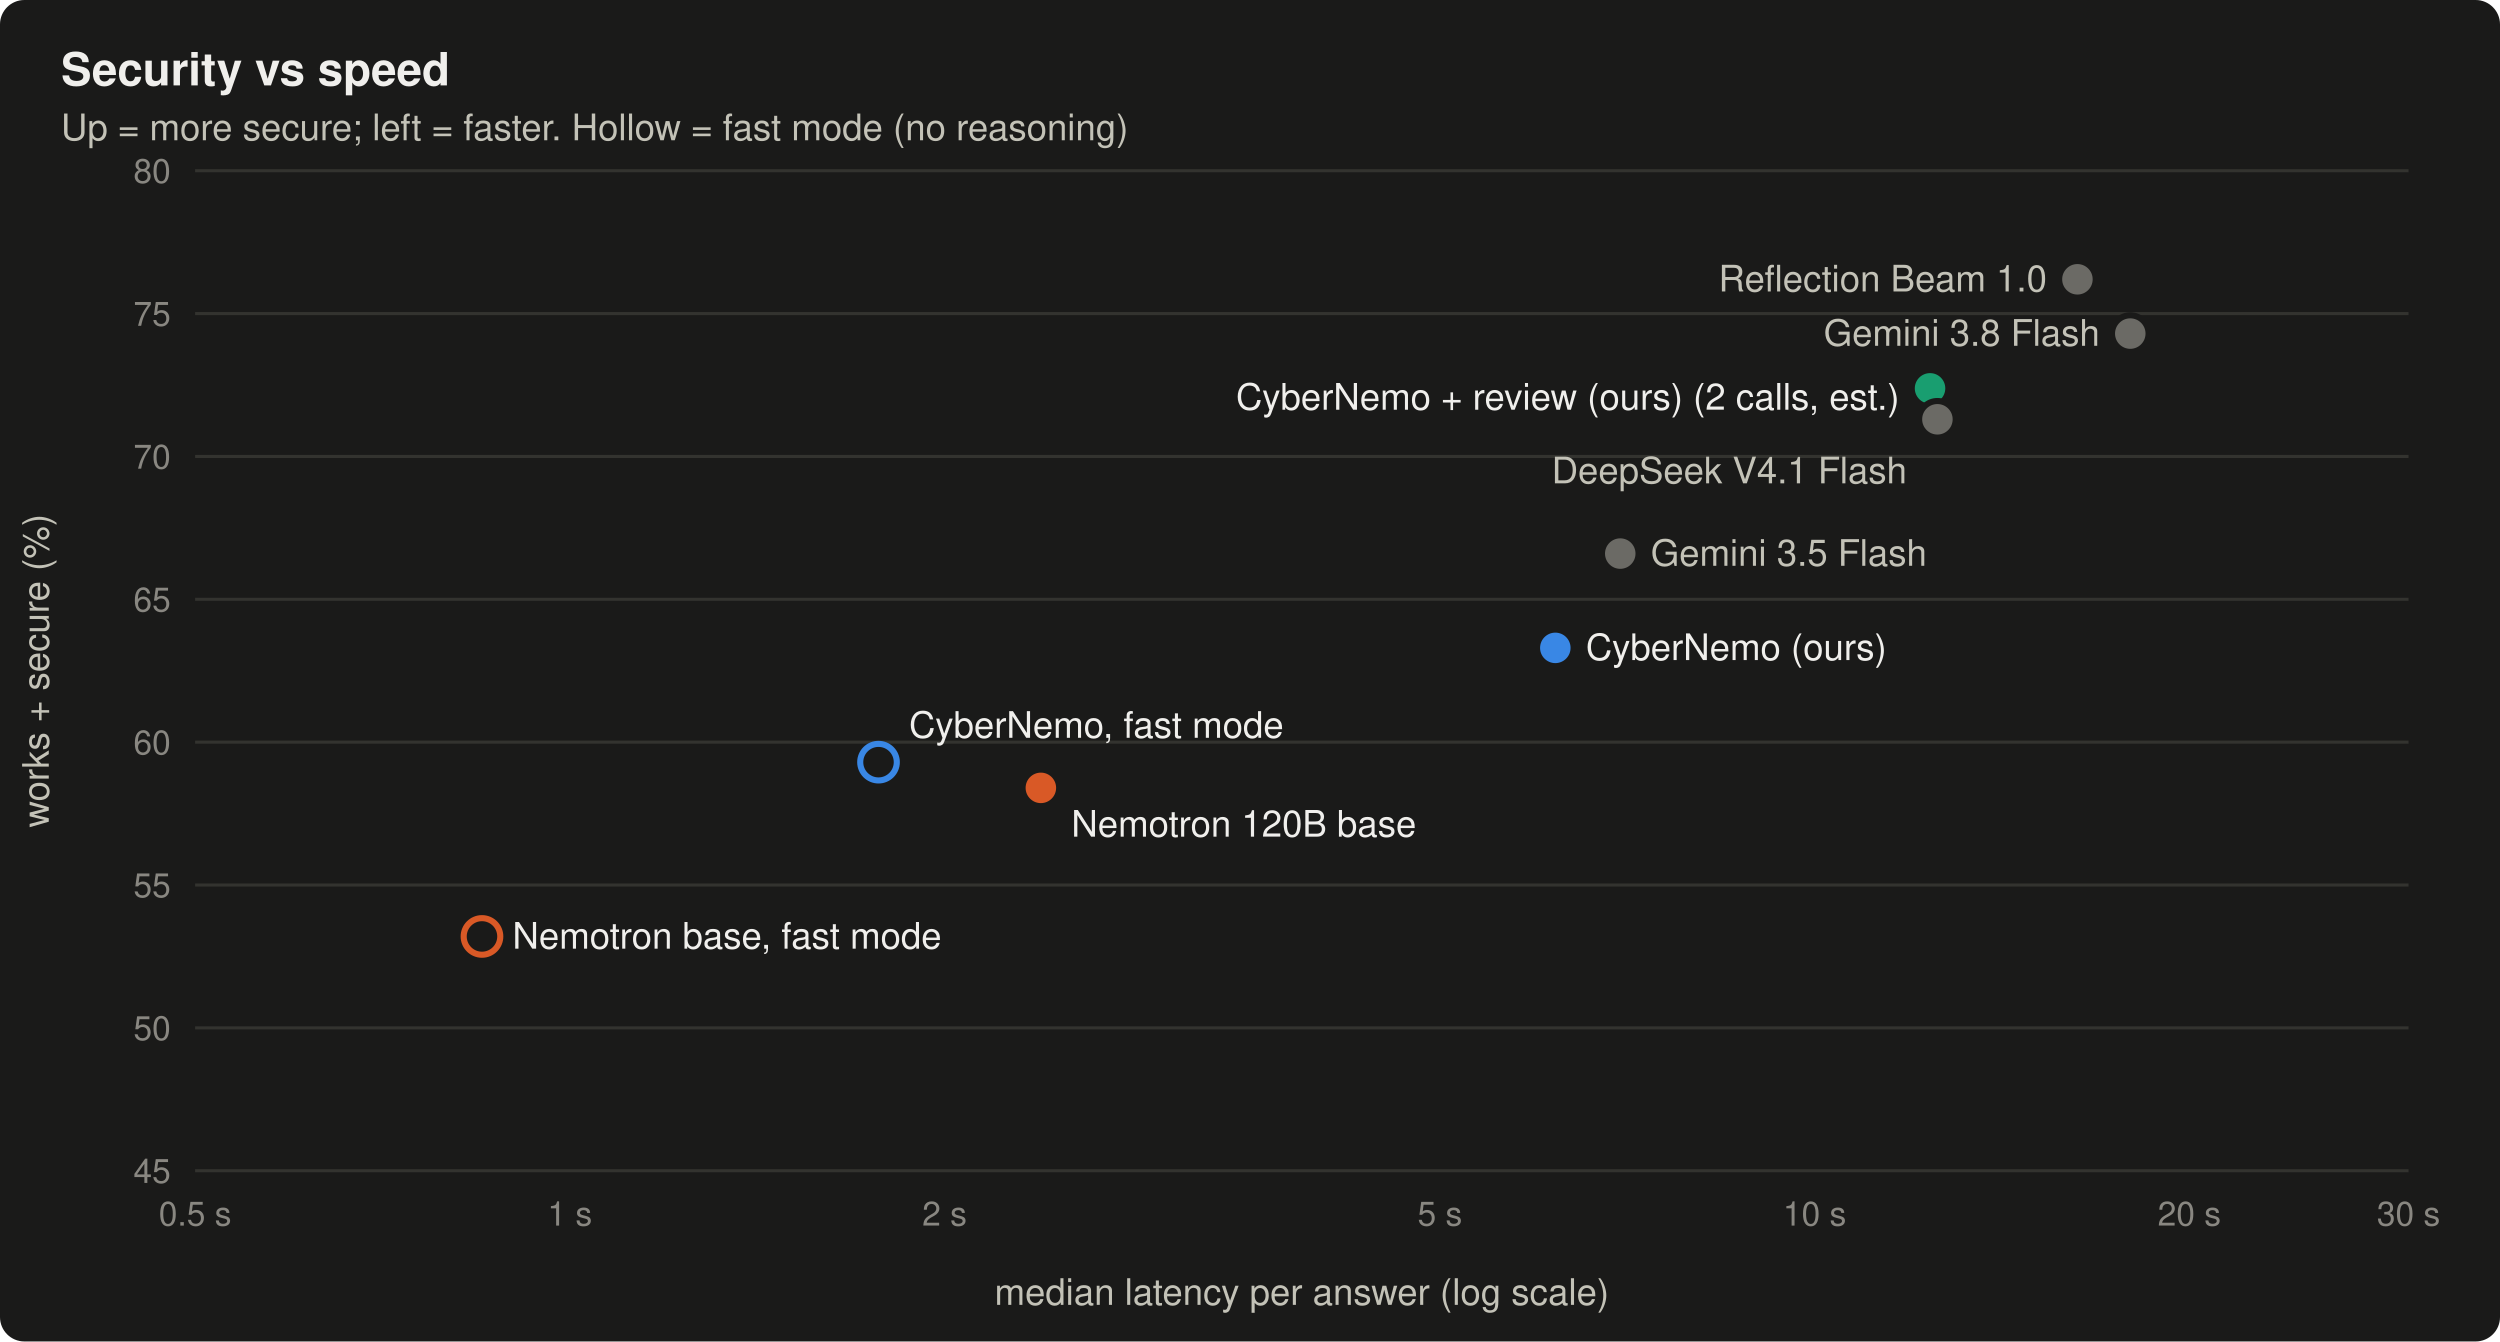
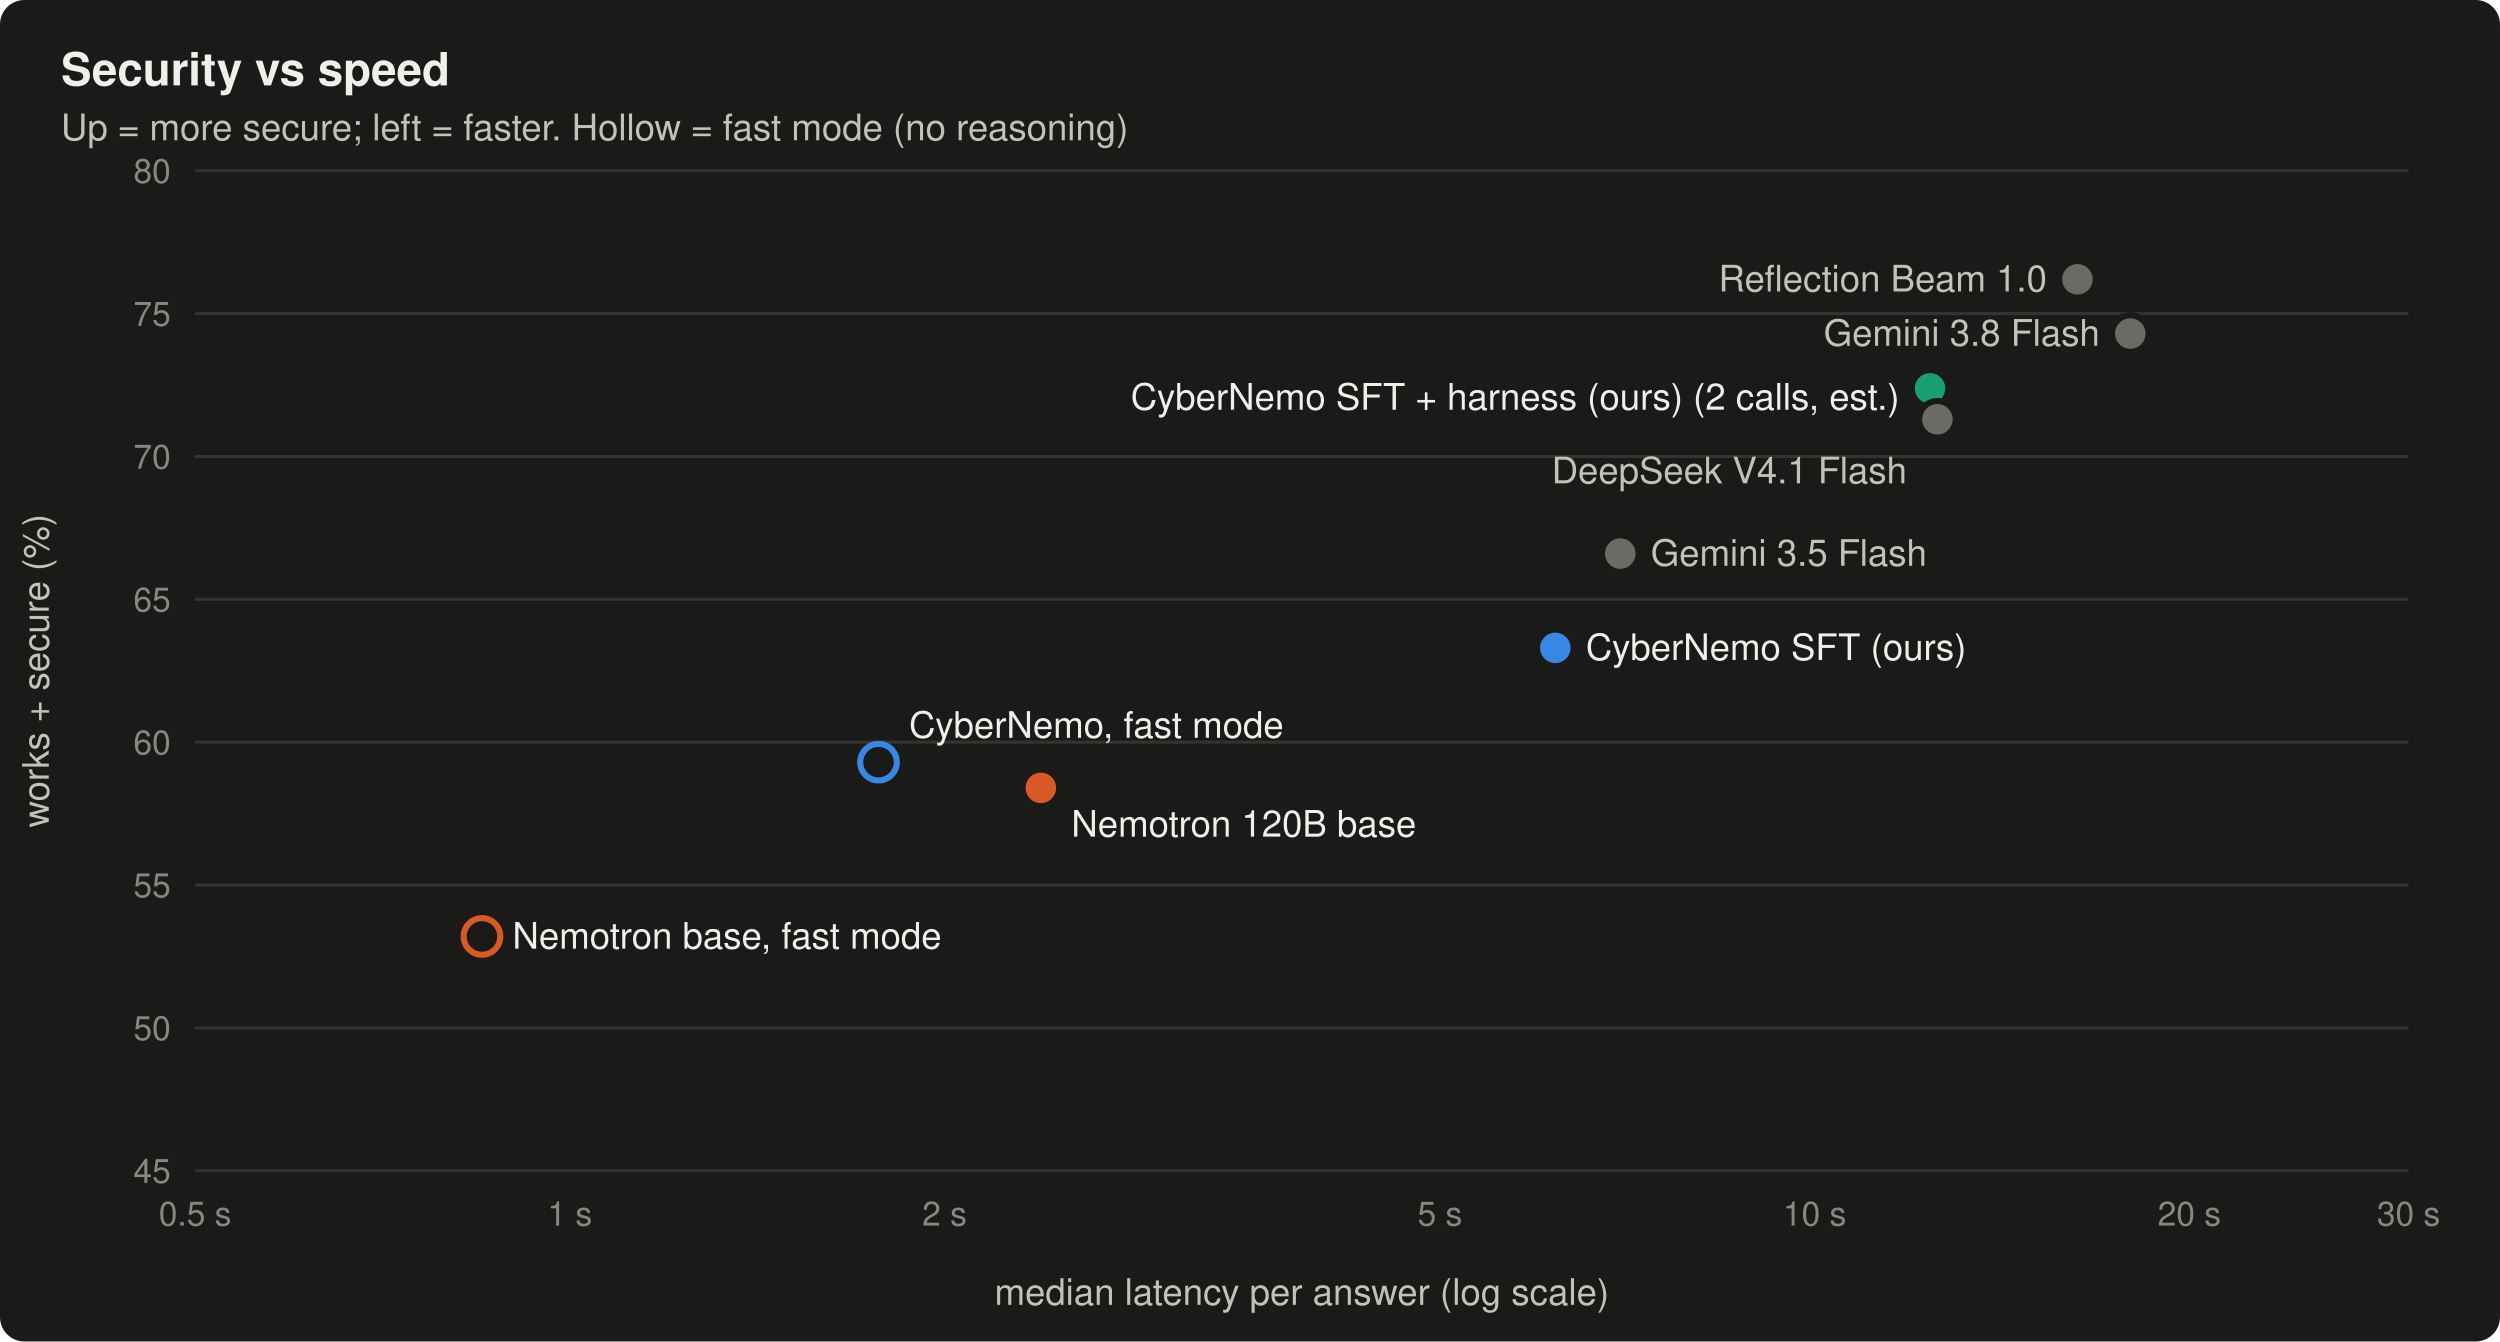
<svg xmlns="http://www.w3.org/2000/svg" width="820" height="440" viewBox="0 0 820 440" font-family="-apple-system,Segoe UI,Helvetica,Arial,sans-serif">
  <rect width="820" height="440" rx="8" fill="#1a1a19" />
  <text x="20" y="28" font-size="15" font-weight="600" fill="#f0efec">Security vs speed</text>
  <text x="20" y="46" font-size="12" fill="#c3c2b7">Up = more secure; left = faster. Hollow = fast mode (no reasoning)</text>
  <line x1="64" y1="384.0" x2="790" y2="384.0" stroke="#33332f" />
  <text x="56" y="388.0" font-size="11" fill="#898781" text-anchor="end">45</text>
  <line x1="64" y1="337.143" x2="790" y2="337.143" stroke="#33332f" />
  <text x="56" y="341.143" font-size="11" fill="#898781" text-anchor="end">50</text>
  <line x1="64" y1="290.286" x2="790" y2="290.286" stroke="#33332f" />
  <text x="56" y="294.286" font-size="11" fill="#898781" text-anchor="end">55</text>
  <line x1="64" y1="243.429" x2="790" y2="243.429" stroke="#33332f" />
  <text x="56" y="247.429" font-size="11" fill="#898781" text-anchor="end">60</text>
  <line x1="64" y1="196.571" x2="790" y2="196.571" stroke="#33332f" />
  <text x="56" y="200.571" font-size="11" fill="#898781" text-anchor="end">65</text>
  <line x1="64" y1="149.714" x2="790" y2="149.714" stroke="#33332f" />
  <text x="56" y="153.714" font-size="11" fill="#898781" text-anchor="end">70</text>
  <line x1="64" y1="102.857" x2="790" y2="102.857" stroke="#33332f" />
  <text x="56" y="106.857" font-size="11" fill="#898781" text-anchor="end">75</text>
  <line x1="64" y1="56.0" x2="790" y2="56.0" stroke="#33332f" />
  <text x="56" y="60.0" font-size="11" fill="#898781" text-anchor="end">80</text>
  <text x="64.0" y="402" font-size="11" fill="#898781" text-anchor="middle">0.5 s</text>
  <text x="186.907" y="402" font-size="11" fill="#898781" text-anchor="middle">1 s</text>
  <text x="309.815" y="402" font-size="11" fill="#898781" text-anchor="middle">2 s</text>
  <text x="472.289" y="402" font-size="11" fill="#898781" text-anchor="middle">5 s</text>
  <text x="595.197" y="402" font-size="11" fill="#898781" text-anchor="middle">10 s</text>
  <text x="718.104" y="402" font-size="11" fill="#898781" text-anchor="middle">20 s</text>
  <text x="790.0" y="402" font-size="11" fill="#898781" text-anchor="middle">30 s</text>
  <text x="427.0" y="428" font-size="12" fill="#c3c2b7" text-anchor="middle">median latency per answer (log scale)</text>
  <text x="16" y="220.0" font-size="12" fill="#c3c2b7" text-anchor="middle" transform="rotate(-90 16 220.0)">works + secure (%)</text>
  <circle cx="681.395" cy="91.611" r="6" fill="#6b6a65" stroke="#1a1a19" stroke-width="2" />
  <text x="671.395" y="95.611" font-size="12" fill="#c3c2b7" text-anchor="end">Reflection Beam 1.0</text>
  <circle cx="698.731" cy="109.417" r="6" fill="#6b6a65" stroke="#1a1a19" stroke-width="2" />
  <text x="688.731" y="113.417" font-size="12" fill="#c3c2b7" text-anchor="end">Gemini 3.8 Flash</text>
  <circle cx="633.053" cy="127.383" r="6" fill="#199e70" stroke="#1a1a19" stroke-width="2" />
-   <text x="623.053" y="134.383" font-size="12" fill="#f0efec" text-anchor="end">CyberNemo + review (ours) (2 calls, est.)</text>
+   <text x="623.053" y="134.383" font-size="12" fill="#f0efec" text-anchor="end">CyberNemo SFT + harness (ours) (2 calls, est.)</text>
  <circle cx="635.472" cy="137.531" r="6" fill="#6b6a65" stroke="#1a1a19" stroke-width="2" />
  <text x="625.472" y="158.531" font-size="12" fill="#c3c2b7" text-anchor="end">DeepSeek V4.1 Flash</text>
  <circle cx="531.444" cy="181.577" r="6" fill="#6b6a65" stroke="#1a1a19" stroke-width="2" />
  <text x="541.444" y="185.577" font-size="12" fill="#c3c2b7" text-anchor="start">Gemini 3.5 Flash</text>
  <circle cx="510.146" cy="212.503" r="6" fill="#3987e5" stroke="#1a1a19" stroke-width="2" />
-   <text x="520.146" y="216.503" font-size="12" fill="#f0efec" text-anchor="start">CyberNemo (ours)</text>
+   <text x="520.146" y="216.503" font-size="12" fill="#f0efec" text-anchor="start">CyberNemo SFT (ours)</text>
  <circle cx="341.403" cy="258.423" r="6" fill="#d95926" stroke="#1a1a19" stroke-width="2" />
  <text x="351.403" y="274.423" font-size="12" fill="#f0efec" text-anchor="start">Nemotron 120B base</text>
  <circle cx="288.152" cy="249.989" r="6" fill="#1a1a19" stroke="#3987e5" stroke-width="2" />
  <text x="298.152" y="241.989" font-size="12" fill="#f0efec" text-anchor="start">CyberNemo, fast mode</text>
  <circle cx="158.09" cy="307.154" r="6" fill="#1a1a19" stroke="#d95926" stroke-width="2" />
  <text x="168.09" y="311.154" font-size="12" fill="#f0efec" text-anchor="start">Nemotron base, fast mode</text>
</svg>
